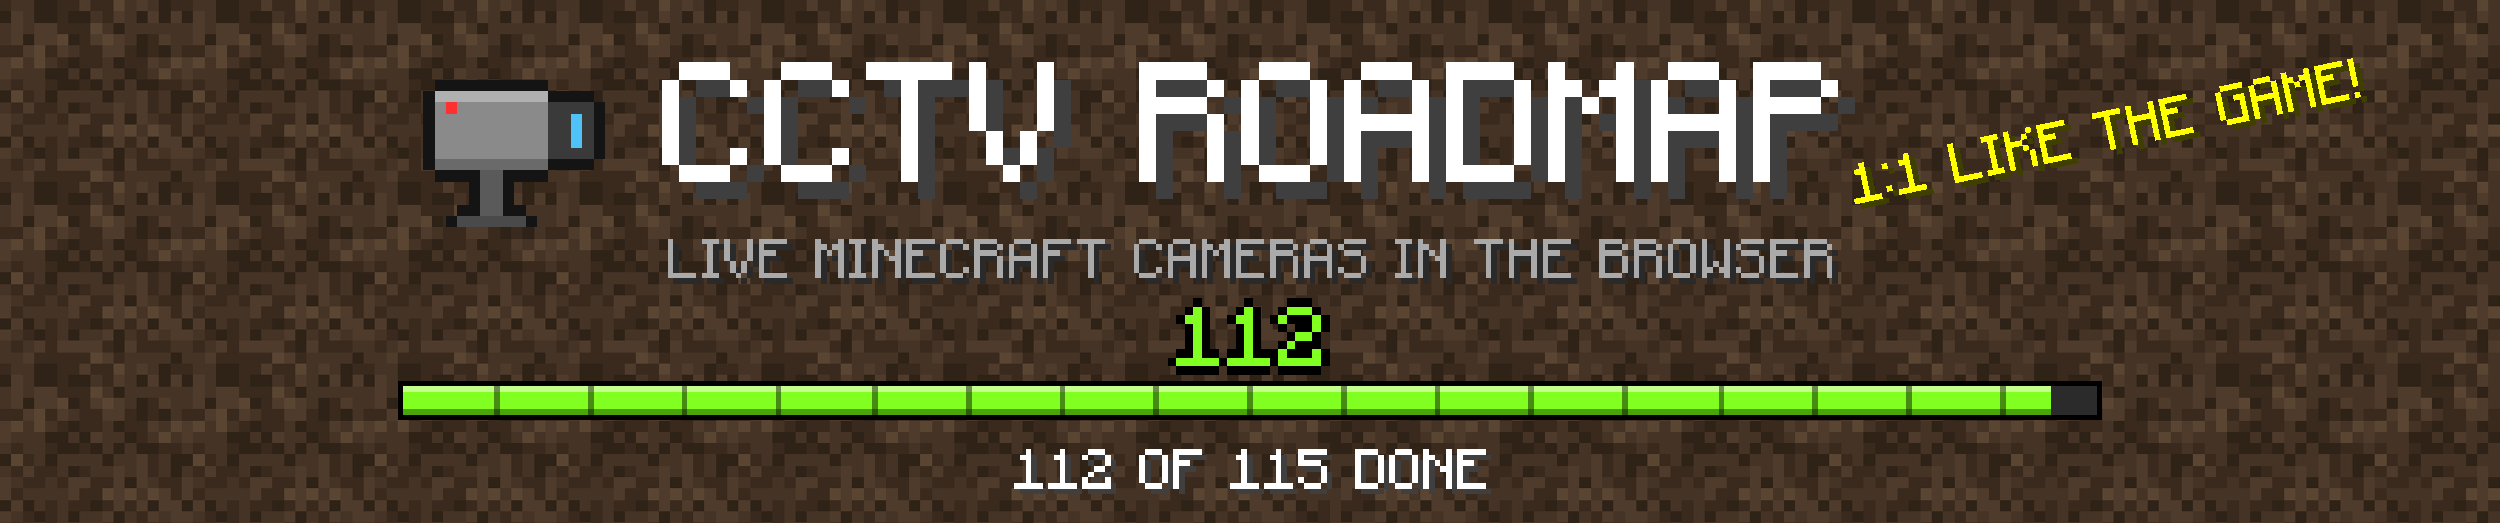
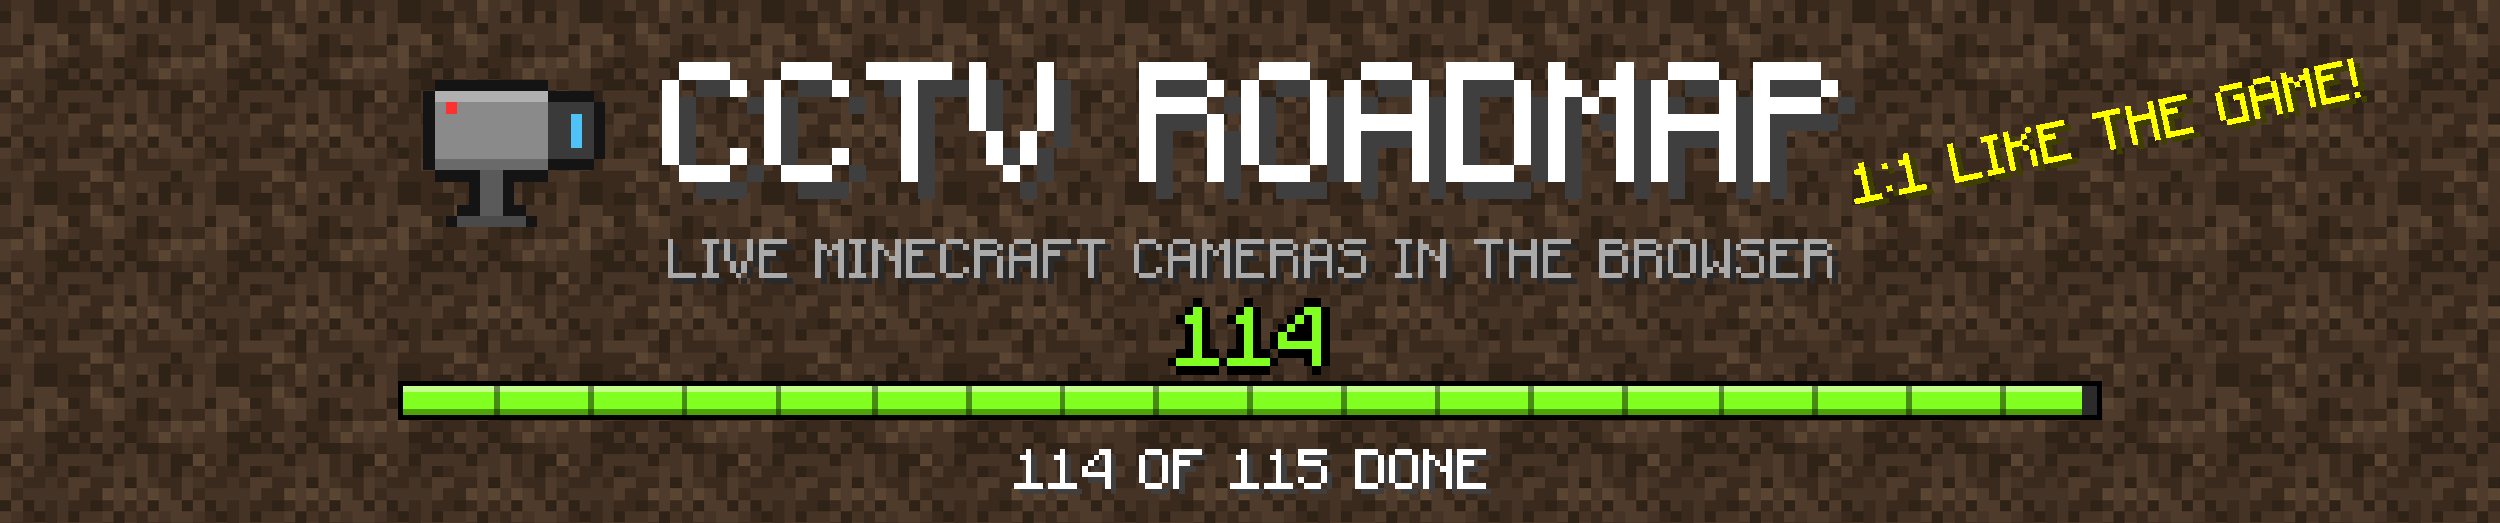
<svg xmlns="http://www.w3.org/2000/svg" width="880" height="184" viewBox="0 0 880 184" shape-rendering="crispEdges" role="img">
  <defs>
    <pattern id="dirt" width="64" height="64" patternUnits="userSpaceOnUse">
      <path fill="#3a2a1d" d="M0 0h4v4h-4zM20 0h8v4h-8zM32 0h8v4h-8zM60 0h4v4h-4zM20 4h4v4h-4zM36 4h4v4h-4zM20 8h12v4h-12zM28 12h4v4h-4zM52 12h4v4h-4zM0 16h8v4h-8zM16 16h4v4h-4zM28 16h8v4h-8zM44 16h4v4h-4zM52 16h4v4h-4zM20 20h4v4h-4zM28 20h8v4h-8zM44 20h8v4h-8zM48 24h4v4h-4zM4 28h4v4h-4zM16 28h4v4h-4zM28 28h4v4h-4zM56 28h8v4h-8zM8 32h4v4h-4zM52 32h4v4h-4zM4 36h4v4h-4zM12 36h8v4h-8zM28 36h4v4h-4zM52 36h4v4h-4zM8 40h8v4h-8zM20 40h4v4h-4zM32 40h8v4h-8zM56 40h8v4h-8zM4 44h4v4h-4zM28 44h8v4h-8zM60 44h4v4h-4zM16 48h4v4h-4zM24 48h8v4h-8zM36 48h4v4h-4zM44 48h4v4h-4zM8 52h4v4h-4zM16 52h4v4h-4zM48 52h4v4h-4zM4 56h4v4h-4zM16 56h4v4h-4zM36 56h4v4h-4zM48 56h12v4h-12zM12 60h20v4h-20zM40 60h4v4h-4z" />
      <path fill="#453325" d="M4 0h8v4h-8zM44 0h4v4h-4zM52 0h4v4h-4zM8 4h4v4h-4zM32 4h4v4h-4zM44 4h4v4h-4zM0 8h4v4h-4zM8 8h4v4h-4zM36 8h4v4h-4zM44 8h20v4h-20zM0 12h4v4h-4zM44 12h4v4h-4zM60 12h4v4h-4zM24 16h4v4h-4zM60 16h4v4h-4zM8 20h4v4h-4zM16 20h4v4h-4zM36 20h4v4h-4zM56 20h4v4h-4zM4 24h12v4h-12zM24 24h4v4h-4zM36 24h8v4h-8zM52 24h4v4h-4zM60 24h4v4h-4zM0 28h4v4h-4zM8 28h8v4h-8zM36 28h4v4h-4zM44 28h4v4h-4zM12 32h4v4h-4zM20 32h16v4h-16zM40 32h8v4h-8zM56 32h4v4h-4zM0 36h4v4h-4zM20 36h4v4h-4zM32 36h8v4h-8zM44 36h4v4h-4zM56 36h4v4h-4zM4 40h4v4h-4zM16 40h4v4h-4zM52 40h4v4h-4zM8 44h16v4h-16zM48 44h4v4h-4zM12 48h4v4h-4zM20 48h4v4h-4zM4 52h4v4h-4zM20 52h4v4h-4zM28 52h8v4h-8zM44 52h4v4h-4zM56 52h4v4h-4zM0 56h4v4h-4zM8 56h4v4h-4zM60 56h4v4h-4zM0 60h8v4h-8zM44 60h16v4h-16z" />
      <path fill="#2f2217" d="M12 0h8v4h-8zM56 0h4v4h-4zM0 4h4v4h-4zM12 4h8v4h-8zM24 4h8v4h-8zM48 4h4v4h-4zM56 4h4v4h-4zM40 8h4v4h-4zM8 12h4v4h-4zM24 12h4v4h-4zM48 12h4v4h-4zM48 16h4v4h-4zM56 16h4v4h-4zM24 20h4v4h-4zM40 20h4v4h-4zM16 24h8v4h-8zM28 24h4v4h-4zM44 24h4v4h-4zM20 28h8v4h-8zM32 28h4v4h-4zM40 28h4v4h-4zM48 28h8v4h-8zM0 32h4v4h-4zM16 32h4v4h-4zM36 32h4v4h-4zM60 32h4v4h-4zM24 36h4v4h-4zM60 36h4v4h-4zM44 40h4v4h-4zM0 48h4v4h-4zM8 48h4v4h-4zM32 48h4v4h-4zM52 48h4v4h-4zM12 52h4v4h-4zM24 52h4v4h-4zM40 52h4v4h-4zM40 56h4v4h-4zM60 60h4v4h-4z" />
      <path fill="#4f3b2b" d="M28 0h4v4h-4zM48 0h4v4h-4zM4 4h4v4h-4zM40 4h4v4h-4zM52 4h4v4h-4zM60 4h4v4h-4zM4 8h4v4h-4zM12 8h8v4h-8zM4 12h4v4h-4zM12 12h8v4h-8zM32 12h4v4h-4zM40 12h4v4h-4zM56 12h4v4h-4zM8 16h4v4h-4zM20 16h4v4h-4zM36 16h8v4h-8zM0 20h4v4h-4zM52 20h4v4h-4zM0 24h4v4h-4zM32 24h4v4h-4zM48 32h4v4h-4zM8 36h4v4h-4zM40 36h4v4h-4zM48 36h4v4h-4zM0 40h4v4h-4zM24 40h8v4h-8zM40 40h4v4h-4zM48 40h4v4h-4zM0 44h4v4h-4zM24 44h4v4h-4zM40 44h4v4h-4zM56 44h4v4h-4zM4 48h4v4h-4zM40 48h4v4h-4zM48 48h4v4h-4zM56 48h8v4h-8zM0 52h4v4h-4zM36 52h4v4h-4zM52 52h4v4h-4zM60 52h4v4h-4zM12 56h4v4h-4zM20 56h16v4h-16zM44 56h4v4h-4zM8 60h4v4h-4zM36 60h4v4h-4z" />
      <path fill="#5a4533" d="M40 0h4v4h-4zM32 8h4v4h-4zM20 12h4v4h-4zM36 12h4v4h-4zM12 16h4v4h-4zM4 20h4v4h-4zM12 20h4v4h-4zM60 20h4v4h-4zM56 24h4v4h-4zM4 32h4v4h-4zM36 44h4v4h-4zM44 44h4v4h-4zM52 44h4v4h-4zM32 60h4v4h-4z" />
    </pattern>
  </defs>
  <rect x="0" y="0" width="880" height="184" fill="url(#dirt)" />
  <path fill="#3f3f3f" d="M245 28h18v6h-18zM239 34h6v6h-6zM263 34h6v6h-6zM239 40h6v6h-6zM239 46h6v6h-6zM239 52h6v6h-6zM239 58h6v6h-6zM263 58h6v6h-6zM245 64h18v6h-18zM281 28h18v6h-18zM275 34h6v6h-6zM299 34h6v6h-6zM275 40h6v6h-6zM275 46h6v6h-6zM275 52h6v6h-6zM275 58h6v6h-6zM299 58h6v6h-6zM281 64h18v6h-18zM311 28h30v6h-30zM323 34h6v6h-6zM323 40h6v6h-6zM323 46h6v6h-6zM323 52h6v6h-6zM323 58h6v6h-6zM323 64h6v6h-6zM347 28h6v6h-6zM371 28h6v6h-6zM347 34h6v6h-6zM371 34h6v6h-6zM347 40h6v6h-6zM371 40h6v6h-6zM347 46h6v6h-6zM371 46h6v6h-6zM353 52h6v6h-6zM365 52h6v6h-6zM353 58h6v6h-6zM365 58h6v6h-6zM359 64h6v6h-6zM407 28h24v6h-24zM407 34h6v6h-6zM431 34h6v6h-6zM407 40h24v6h-24zM407 46h6v6h-6zM431 46h6v6h-6zM407 52h6v6h-6zM431 52h6v6h-6zM407 58h6v6h-6zM431 58h6v6h-6zM407 64h6v6h-6zM431 64h6v6h-6zM449 28h18v6h-18zM443 34h6v6h-6zM467 34h6v6h-6zM443 40h6v6h-6zM467 40h6v6h-6zM443 46h6v6h-6zM467 46h6v6h-6zM443 52h6v6h-6zM467 52h6v6h-6zM443 58h6v6h-6zM467 58h6v6h-6zM449 64h18v6h-18zM485 28h18v6h-18zM479 34h6v6h-6zM503 34h6v6h-6zM479 40h6v6h-6zM503 40h6v6h-6zM479 46h30v6h-30zM479 52h6v6h-6zM503 52h6v6h-6zM479 58h6v6h-6zM503 58h6v6h-6zM479 64h6v6h-6zM503 64h6v6h-6zM515 28h24v6h-24zM515 34h6v6h-6zM539 34h6v6h-6zM515 40h6v6h-6zM539 40h6v6h-6zM515 46h6v6h-6zM539 46h6v6h-6zM515 52h6v6h-6zM539 52h6v6h-6zM515 58h6v6h-6zM539 58h6v6h-6zM515 64h24v6h-24zM551 28h6v6h-6zM575 28h6v6h-6zM551 34h12v6h-12zM569 34h12v6h-12zM551 40h6v6h-6zM563 40h6v6h-6zM575 40h6v6h-6zM551 46h6v6h-6zM575 46h6v6h-6zM551 52h6v6h-6zM575 52h6v6h-6zM551 58h6v6h-6zM575 58h6v6h-6zM551 64h6v6h-6zM575 64h6v6h-6zM593 28h18v6h-18zM587 34h6v6h-6zM611 34h6v6h-6zM587 40h6v6h-6zM611 40h6v6h-6zM587 46h30v6h-30zM587 52h6v6h-6zM611 52h6v6h-6zM587 58h6v6h-6zM611 58h6v6h-6zM587 64h6v6h-6zM611 64h6v6h-6zM623 28h24v6h-24zM623 34h6v6h-6zM647 34h6v6h-6zM623 40h24v6h-24zM623 46h6v6h-6zM623 52h6v6h-6zM623 58h6v6h-6zM623 64h6v6h-6z" />
  <path fill="#ffffff" d="M239 22h18v6h-18zM233 28h6v6h-6zM257 28h6v6h-6zM233 34h6v6h-6zM233 40h6v6h-6zM233 46h6v6h-6zM233 52h6v6h-6zM257 52h6v6h-6zM239 58h18v6h-18zM275 22h18v6h-18zM269 28h6v6h-6zM293 28h6v6h-6zM269 34h6v6h-6zM269 40h6v6h-6zM269 46h6v6h-6zM269 52h6v6h-6zM293 52h6v6h-6zM275 58h18v6h-18zM305 22h30v6h-30zM317 28h6v6h-6zM317 34h6v6h-6zM317 40h6v6h-6zM317 46h6v6h-6zM317 52h6v6h-6zM317 58h6v6h-6zM341 22h6v6h-6zM365 22h6v6h-6zM341 28h6v6h-6zM365 28h6v6h-6zM341 34h6v6h-6zM365 34h6v6h-6zM341 40h6v6h-6zM365 40h6v6h-6zM347 46h6v6h-6zM359 46h6v6h-6zM347 52h6v6h-6zM359 52h6v6h-6zM353 58h6v6h-6zM401 22h24v6h-24zM401 28h6v6h-6zM425 28h6v6h-6zM401 34h24v6h-24zM401 40h6v6h-6zM425 40h6v6h-6zM401 46h6v6h-6zM425 46h6v6h-6zM401 52h6v6h-6zM425 52h6v6h-6zM401 58h6v6h-6zM425 58h6v6h-6zM443 22h18v6h-18zM437 28h6v6h-6zM461 28h6v6h-6zM437 34h6v6h-6zM461 34h6v6h-6zM437 40h6v6h-6zM461 40h6v6h-6zM437 46h6v6h-6zM461 46h6v6h-6zM437 52h6v6h-6zM461 52h6v6h-6zM443 58h18v6h-18zM479 22h18v6h-18zM473 28h6v6h-6zM497 28h6v6h-6zM473 34h6v6h-6zM497 34h6v6h-6zM473 40h30v6h-30zM473 46h6v6h-6zM497 46h6v6h-6zM473 52h6v6h-6zM497 52h6v6h-6zM473 58h6v6h-6zM497 58h6v6h-6zM509 22h24v6h-24zM509 28h6v6h-6zM533 28h6v6h-6zM509 34h6v6h-6zM533 34h6v6h-6zM509 40h6v6h-6zM533 40h6v6h-6zM509 46h6v6h-6zM533 46h6v6h-6zM509 52h6v6h-6zM533 52h6v6h-6zM509 58h24v6h-24zM545 22h6v6h-6zM569 22h6v6h-6zM545 28h12v6h-12zM563 28h12v6h-12zM545 34h6v6h-6zM557 34h6v6h-6zM569 34h6v6h-6zM545 40h6v6h-6zM569 40h6v6h-6zM545 46h6v6h-6zM569 46h6v6h-6zM545 52h6v6h-6zM569 52h6v6h-6zM545 58h6v6h-6zM569 58h6v6h-6zM587 22h18v6h-18zM581 28h6v6h-6zM605 28h6v6h-6zM581 34h6v6h-6zM605 34h6v6h-6zM581 40h30v6h-30zM581 46h6v6h-6zM605 46h6v6h-6zM581 52h6v6h-6zM605 52h6v6h-6zM581 58h6v6h-6zM605 58h6v6h-6zM617 22h24v6h-24zM617 28h6v6h-6zM641 28h6v6h-6zM617 34h24v6h-24zM617 40h6v6h-6zM617 46h6v6h-6zM617 52h6v6h-6zM617 58h6v6h-6z" />
  <path fill="#141414" d="M153 28h40v4h-40zM149 32h4v4h-4zM193 32h16v4h-16zM149 36h4v4h-4zM209 36h4v4h-4zM149 40h4v4h-4zM209 40h4v4h-4zM149 44h4v4h-4zM209 44h4v4h-4zM149 48h4v4h-4zM209 48h4v4h-4zM149 52h4v4h-4zM209 52h4v4h-4zM149 56h4v4h-4zM193 56h16v4h-16zM153 60h16v4h-16zM177 60h16v4h-16zM165 64h4v4h-4zM177 64h4v4h-4zM165 68h4v4h-4zM177 68h4v4h-4zM161 72h8v4h-8zM177 72h8v4h-8zM157 76h4v4h-4zM185 76h4v4h-4z" />
  <path fill="#b0b0b0" d="M153 32h40v4h-40z" />
  <path fill="#8a8a8a" d="M153 36h4v4h-4zM161 36h32v4h-32zM153 40h40v4h-40zM153 44h40v4h-40zM153 48h40v4h-40zM153 52h40v4h-40z" />
  <path fill="#ff3030" d="M157 36h4v4h-4z" />
  <path fill="#3a3a3a" d="M193 36h16v4h-16zM193 40h8v4h-8zM205 40h4v4h-4zM193 44h8v4h-8zM205 44h4v4h-4zM193 48h8v4h-8zM205 48h4v4h-4zM193 52h16v4h-16z" />
  <path fill="#4fc3f7" d="M201 40h4v4h-4zM201 44h4v4h-4zM201 48h4v4h-4z" />
  <path fill="#6a6a6a" d="M153 56h40v4h-40z" />
  <path fill="#5a5a5a" d="M169 60h8v4h-8zM169 64h8v4h-8zM169 68h8v4h-8zM169 72h8v4h-8z" />
  <path fill="#4a4a4a" d="M161 76h24v4h-24z" />
  <g transform="translate(653 72) rotate(-12)">
    <path fill="#3f3f00" d="M6 -12h2v2h-2zM4 -10h4v2h-4zM6 -8h2v2h-2zM6 -6h2v2h-2zM6 -4h2v2h-2zM6 -2h2v2h-2zM2 0h10v2h-10zM14 -10h2v2h-2zM14 -2h2v2h-2zM22 -12h2v2h-2zM20 -10h4v2h-4zM22 -8h2v2h-2zM22 -6h2v2h-2zM22 -4h2v2h-2zM22 -2h2v2h-2zM18 0h10v2h-10zM38 -12h2v2h-2zM38 -10h2v2h-2zM38 -8h2v2h-2zM38 -6h2v2h-2zM38 -4h2v2h-2zM38 -2h2v2h-2zM38 0h10v2h-10zM50 -12h6v2h-6zM52 -10h2v2h-2zM52 -8h2v2h-2zM52 -6h2v2h-2zM52 -4h2v2h-2zM52 -2h2v2h-2zM50 0h6v2h-6zM58 -12h2v2h-2zM66 -12h2v2h-2zM58 -10h2v2h-2zM64 -10h2v2h-2zM58 -8h6v2h-6zM58 -6h2v2h-2zM64 -6h2v2h-2zM58 -4h2v2h-2zM66 -4h2v2h-2zM58 -2h2v2h-2zM66 -2h2v2h-2zM58 0h2v2h-2zM66 0h2v2h-2zM70 -12h10v2h-10zM70 -10h2v2h-2zM70 -8h6v2h-6zM70 -6h2v2h-2zM70 -4h2v2h-2zM70 -2h2v2h-2zM70 0h10v2h-10zM90 -12h10v2h-10zM94 -10h2v2h-2zM94 -8h2v2h-2zM94 -6h2v2h-2zM94 -4h2v2h-2zM94 -2h2v2h-2zM94 0h2v2h-2zM102 -12h2v2h-2zM110 -12h2v2h-2zM102 -10h2v2h-2zM110 -10h2v2h-2zM102 -8h10v2h-10zM102 -6h2v2h-2zM110 -6h2v2h-2zM102 -4h2v2h-2zM110 -4h2v2h-2zM102 -2h2v2h-2zM110 -2h2v2h-2zM102 0h2v2h-2zM110 0h2v2h-2zM114 -12h10v2h-10zM114 -10h2v2h-2zM114 -8h6v2h-6zM114 -6h2v2h-2zM114 -4h2v2h-2zM114 -2h2v2h-2zM114 0h10v2h-10zM136 -12h8v2h-8zM134 -10h2v2h-2zM134 -8h2v2h-2zM140 -8h4v2h-4zM134 -6h2v2h-2zM142 -6h2v2h-2zM134 -4h2v2h-2zM142 -4h2v2h-2zM134 -2h2v2h-2zM142 -2h2v2h-2zM136 0h8v2h-8zM148 -12h6v2h-6zM146 -10h2v2h-2zM154 -10h2v2h-2zM146 -8h2v2h-2zM154 -8h2v2h-2zM146 -6h10v2h-10zM146 -4h2v2h-2zM154 -4h2v2h-2zM146 -2h2v2h-2zM154 -2h2v2h-2zM146 0h2v2h-2zM154 0h2v2h-2zM158 -12h2v2h-2zM166 -12h2v2h-2zM158 -10h4v2h-4zM164 -10h4v2h-4zM158 -8h2v2h-2zM162 -8h2v2h-2zM166 -8h2v2h-2zM158 -6h2v2h-2zM166 -6h2v2h-2zM158 -4h2v2h-2zM166 -4h2v2h-2zM158 -2h2v2h-2zM166 -2h2v2h-2zM158 0h2v2h-2zM166 0h2v2h-2zM170 -12h10v2h-10zM170 -10h2v2h-2zM170 -8h6v2h-6zM170 -6h2v2h-2zM170 -4h2v2h-2zM170 -2h2v2h-2zM170 0h10v2h-10zM182 -12h2v2h-2zM182 -10h2v2h-2zM182 -8h2v2h-2zM182 -6h2v2h-2zM182 -4h2v2h-2zM182 0h2v2h-2z" />
    <path fill="#ffff00" d="M4 -14h2v2h-2zM2 -12h4v2h-4zM4 -10h2v2h-2zM4 -8h2v2h-2zM4 -6h2v2h-2zM4 -4h2v2h-2zM0 -2h10v2h-10zM12 -12h2v2h-2zM12 -4h2v2h-2zM20 -14h2v2h-2zM18 -12h4v2h-4zM20 -10h2v2h-2zM20 -8h2v2h-2zM20 -6h2v2h-2zM20 -4h2v2h-2zM16 -2h10v2h-10zM36 -14h2v2h-2zM36 -12h2v2h-2zM36 -10h2v2h-2zM36 -8h2v2h-2zM36 -6h2v2h-2zM36 -4h2v2h-2zM36 -2h10v2h-10zM48 -14h6v2h-6zM50 -12h2v2h-2zM50 -10h2v2h-2zM50 -8h2v2h-2zM50 -6h2v2h-2zM50 -4h2v2h-2zM48 -2h6v2h-6zM56 -14h2v2h-2zM64 -14h2v2h-2zM56 -12h2v2h-2zM62 -12h2v2h-2zM56 -10h6v2h-6zM56 -8h2v2h-2zM62 -8h2v2h-2zM56 -6h2v2h-2zM64 -6h2v2h-2zM56 -4h2v2h-2zM64 -4h2v2h-2zM56 -2h2v2h-2zM64 -2h2v2h-2zM68 -14h10v2h-10zM68 -12h2v2h-2zM68 -10h6v2h-6zM68 -8h2v2h-2zM68 -6h2v2h-2zM68 -4h2v2h-2zM68 -2h10v2h-10zM88 -14h10v2h-10zM92 -12h2v2h-2zM92 -10h2v2h-2zM92 -8h2v2h-2zM92 -6h2v2h-2zM92 -4h2v2h-2zM92 -2h2v2h-2zM100 -14h2v2h-2zM108 -14h2v2h-2zM100 -12h2v2h-2zM108 -12h2v2h-2zM100 -10h10v2h-10zM100 -8h2v2h-2zM108 -8h2v2h-2zM100 -6h2v2h-2zM108 -6h2v2h-2zM100 -4h2v2h-2zM108 -4h2v2h-2zM100 -2h2v2h-2zM108 -2h2v2h-2zM112 -14h10v2h-10zM112 -12h2v2h-2zM112 -10h6v2h-6zM112 -8h2v2h-2zM112 -6h2v2h-2zM112 -4h2v2h-2zM112 -2h10v2h-10zM134 -14h8v2h-8zM132 -12h2v2h-2zM132 -10h2v2h-2zM138 -10h4v2h-4zM132 -8h2v2h-2zM140 -8h2v2h-2zM132 -6h2v2h-2zM140 -6h2v2h-2zM132 -4h2v2h-2zM140 -4h2v2h-2zM134 -2h8v2h-8zM146 -14h6v2h-6zM144 -12h2v2h-2zM152 -12h2v2h-2zM144 -10h2v2h-2zM152 -10h2v2h-2zM144 -8h10v2h-10zM144 -6h2v2h-2zM152 -6h2v2h-2zM144 -4h2v2h-2zM152 -4h2v2h-2zM144 -2h2v2h-2zM152 -2h2v2h-2zM156 -14h2v2h-2zM164 -14h2v2h-2zM156 -12h4v2h-4zM162 -12h4v2h-4zM156 -10h2v2h-2zM160 -10h2v2h-2zM164 -10h2v2h-2zM156 -8h2v2h-2zM164 -8h2v2h-2zM156 -6h2v2h-2zM164 -6h2v2h-2zM156 -4h2v2h-2zM164 -4h2v2h-2zM156 -2h2v2h-2zM164 -2h2v2h-2zM168 -14h10v2h-10zM168 -12h2v2h-2zM168 -10h6v2h-6zM168 -8h2v2h-2zM168 -6h2v2h-2zM168 -4h2v2h-2zM168 -2h10v2h-10zM180 -14h2v2h-2zM180 -12h2v2h-2zM180 -10h2v2h-2zM180 -8h2v2h-2zM180 -6h2v2h-2zM180 -2h2v2h-2z" />
  </g>
  <path fill="#2a2a2a" d="M237 86h2v2h-2zM237 88h2v2h-2zM237 90h2v2h-2zM237 92h2v2h-2zM237 94h2v2h-2zM237 96h2v2h-2zM237 98h10v2h-10zM249 86h6v2h-6zM251 88h2v2h-2zM251 90h2v2h-2zM251 92h2v2h-2zM251 94h2v2h-2zM251 96h2v2h-2zM249 98h6v2h-6zM257 86h2v2h-2zM265 86h2v2h-2zM257 88h2v2h-2zM265 88h2v2h-2zM257 90h2v2h-2zM265 90h2v2h-2zM257 92h2v2h-2zM265 92h2v2h-2zM259 94h2v2h-2zM263 94h2v2h-2zM259 96h2v2h-2zM263 96h2v2h-2zM261 98h2v2h-2zM269 86h10v2h-10zM269 88h2v2h-2zM269 90h6v2h-6zM269 92h2v2h-2zM269 94h2v2h-2zM269 96h2v2h-2zM269 98h10v2h-10zM289 86h2v2h-2zM297 86h2v2h-2zM289 88h4v2h-4zM295 88h4v2h-4zM289 90h2v2h-2zM293 90h2v2h-2zM297 90h2v2h-2zM289 92h2v2h-2zM297 92h2v2h-2zM289 94h2v2h-2zM297 94h2v2h-2zM289 96h2v2h-2zM297 96h2v2h-2zM289 98h2v2h-2zM297 98h2v2h-2zM301 86h6v2h-6zM303 88h2v2h-2zM303 90h2v2h-2zM303 92h2v2h-2zM303 94h2v2h-2zM303 96h2v2h-2zM301 98h6v2h-6zM309 86h2v2h-2zM317 86h2v2h-2zM309 88h4v2h-4zM317 88h2v2h-2zM309 90h2v2h-2zM313 90h2v2h-2zM317 90h2v2h-2zM309 92h2v2h-2zM315 92h4v2h-4zM309 94h2v2h-2zM317 94h2v2h-2zM309 96h2v2h-2zM317 96h2v2h-2zM309 98h2v2h-2zM317 98h2v2h-2zM321 86h10v2h-10zM321 88h2v2h-2zM321 90h6v2h-6zM321 92h2v2h-2zM321 94h2v2h-2zM321 96h2v2h-2zM321 98h10v2h-10zM335 86h6v2h-6zM333 88h2v2h-2zM341 88h2v2h-2zM333 90h2v2h-2zM333 92h2v2h-2zM333 94h2v2h-2zM333 96h2v2h-2zM341 96h2v2h-2zM335 98h6v2h-6zM345 86h8v2h-8zM345 88h2v2h-2zM353 88h2v2h-2zM345 90h8v2h-8zM345 92h2v2h-2zM353 92h2v2h-2zM345 94h2v2h-2zM353 94h2v2h-2zM345 96h2v2h-2zM353 96h2v2h-2zM345 98h2v2h-2zM353 98h2v2h-2zM359 86h6v2h-6zM357 88h2v2h-2zM365 88h2v2h-2zM357 90h2v2h-2zM365 90h2v2h-2zM357 92h10v2h-10zM357 94h2v2h-2zM365 94h2v2h-2zM357 96h2v2h-2zM365 96h2v2h-2zM357 98h2v2h-2zM365 98h2v2h-2zM369 86h10v2h-10zM369 88h2v2h-2zM369 90h6v2h-6zM369 92h2v2h-2zM369 94h2v2h-2zM369 96h2v2h-2zM369 98h2v2h-2zM381 86h10v2h-10zM385 88h2v2h-2zM385 90h2v2h-2zM385 92h2v2h-2zM385 94h2v2h-2zM385 96h2v2h-2zM385 98h2v2h-2zM403 86h6v2h-6zM401 88h2v2h-2zM409 88h2v2h-2zM401 90h2v2h-2zM401 92h2v2h-2zM401 94h2v2h-2zM401 96h2v2h-2zM409 96h2v2h-2zM403 98h6v2h-6zM415 86h6v2h-6zM413 88h2v2h-2zM421 88h2v2h-2zM413 90h2v2h-2zM421 90h2v2h-2zM413 92h10v2h-10zM413 94h2v2h-2zM421 94h2v2h-2zM413 96h2v2h-2zM421 96h2v2h-2zM413 98h2v2h-2zM421 98h2v2h-2zM425 86h2v2h-2zM433 86h2v2h-2zM425 88h4v2h-4zM431 88h4v2h-4zM425 90h2v2h-2zM429 90h2v2h-2zM433 90h2v2h-2zM425 92h2v2h-2zM433 92h2v2h-2zM425 94h2v2h-2zM433 94h2v2h-2zM425 96h2v2h-2zM433 96h2v2h-2zM425 98h2v2h-2zM433 98h2v2h-2zM437 86h10v2h-10zM437 88h2v2h-2zM437 90h6v2h-6zM437 92h2v2h-2zM437 94h2v2h-2zM437 96h2v2h-2zM437 98h10v2h-10zM449 86h8v2h-8zM449 88h2v2h-2zM457 88h2v2h-2zM449 90h8v2h-8zM449 92h2v2h-2zM457 92h2v2h-2zM449 94h2v2h-2zM457 94h2v2h-2zM449 96h2v2h-2zM457 96h2v2h-2zM449 98h2v2h-2zM457 98h2v2h-2zM463 86h6v2h-6zM461 88h2v2h-2zM469 88h2v2h-2zM461 90h2v2h-2zM469 90h2v2h-2zM461 92h10v2h-10zM461 94h2v2h-2zM469 94h2v2h-2zM461 96h2v2h-2zM469 96h2v2h-2zM461 98h2v2h-2zM469 98h2v2h-2zM475 86h8v2h-8zM473 88h2v2h-2zM475 90h6v2h-6zM481 92h2v2h-2zM481 94h2v2h-2zM473 96h2v2h-2zM481 96h2v2h-2zM475 98h6v2h-6zM493 86h6v2h-6zM495 88h2v2h-2zM495 90h2v2h-2zM495 92h2v2h-2zM495 94h2v2h-2zM495 96h2v2h-2zM493 98h6v2h-6zM501 86h2v2h-2zM509 86h2v2h-2zM501 88h4v2h-4zM509 88h2v2h-2zM501 90h2v2h-2zM505 90h2v2h-2zM509 90h2v2h-2zM501 92h2v2h-2zM507 92h4v2h-4zM501 94h2v2h-2zM509 94h2v2h-2zM501 96h2v2h-2zM509 96h2v2h-2zM501 98h2v2h-2zM509 98h2v2h-2zM521 86h10v2h-10zM525 88h2v2h-2zM525 90h2v2h-2zM525 92h2v2h-2zM525 94h2v2h-2zM525 96h2v2h-2zM525 98h2v2h-2zM533 86h2v2h-2zM541 86h2v2h-2zM533 88h2v2h-2zM541 88h2v2h-2zM533 90h10v2h-10zM533 92h2v2h-2zM541 92h2v2h-2zM533 94h2v2h-2zM541 94h2v2h-2zM533 96h2v2h-2zM541 96h2v2h-2zM533 98h2v2h-2zM541 98h2v2h-2zM545 86h10v2h-10zM545 88h2v2h-2zM545 90h6v2h-6zM545 92h2v2h-2zM545 94h2v2h-2zM545 96h2v2h-2zM545 98h10v2h-10zM565 86h8v2h-8zM565 88h2v2h-2zM573 88h2v2h-2zM565 90h8v2h-8zM565 92h2v2h-2zM573 92h2v2h-2zM565 94h2v2h-2zM573 94h2v2h-2zM565 96h2v2h-2zM573 96h2v2h-2zM565 98h8v2h-8zM577 86h8v2h-8zM577 88h2v2h-2zM585 88h2v2h-2zM577 90h8v2h-8zM577 92h2v2h-2zM585 92h2v2h-2zM577 94h2v2h-2zM585 94h2v2h-2zM577 96h2v2h-2zM585 96h2v2h-2zM577 98h2v2h-2zM585 98h2v2h-2zM591 86h6v2h-6zM589 88h2v2h-2zM597 88h2v2h-2zM589 90h2v2h-2zM597 90h2v2h-2zM589 92h2v2h-2zM597 92h2v2h-2zM589 94h2v2h-2zM597 94h2v2h-2zM589 96h2v2h-2zM597 96h2v2h-2zM591 98h6v2h-6zM601 86h2v2h-2zM609 86h2v2h-2zM601 88h2v2h-2zM609 88h2v2h-2zM601 90h2v2h-2zM609 90h2v2h-2zM601 92h2v2h-2zM609 92h2v2h-2zM601 94h2v2h-2zM605 94h2v2h-2zM609 94h2v2h-2zM601 96h4v2h-4zM607 96h4v2h-4zM601 98h2v2h-2zM609 98h2v2h-2zM615 86h8v2h-8zM613 88h2v2h-2zM615 90h6v2h-6zM621 92h2v2h-2zM621 94h2v2h-2zM613 96h2v2h-2zM621 96h2v2h-2zM615 98h6v2h-6zM625 86h10v2h-10zM625 88h2v2h-2zM625 90h6v2h-6zM625 92h2v2h-2zM625 94h2v2h-2zM625 96h2v2h-2zM625 98h10v2h-10zM637 86h8v2h-8zM637 88h2v2h-2zM645 88h2v2h-2zM637 90h8v2h-8zM637 92h2v2h-2zM645 92h2v2h-2zM637 94h2v2h-2zM645 94h2v2h-2zM637 96h2v2h-2zM645 96h2v2h-2zM637 98h2v2h-2zM645 98h2v2h-2z" />
  <path fill="#aaaaaa" d="M235 84h2v2h-2zM235 86h2v2h-2zM235 88h2v2h-2zM235 90h2v2h-2zM235 92h2v2h-2zM235 94h2v2h-2zM235 96h10v2h-10zM247 84h6v2h-6zM249 86h2v2h-2zM249 88h2v2h-2zM249 90h2v2h-2zM249 92h2v2h-2zM249 94h2v2h-2zM247 96h6v2h-6zM255 84h2v2h-2zM263 84h2v2h-2zM255 86h2v2h-2zM263 86h2v2h-2zM255 88h2v2h-2zM263 88h2v2h-2zM255 90h2v2h-2zM263 90h2v2h-2zM257 92h2v2h-2zM261 92h2v2h-2zM257 94h2v2h-2zM261 94h2v2h-2zM259 96h2v2h-2zM267 84h10v2h-10zM267 86h2v2h-2zM267 88h6v2h-6zM267 90h2v2h-2zM267 92h2v2h-2zM267 94h2v2h-2zM267 96h10v2h-10zM287 84h2v2h-2zM295 84h2v2h-2zM287 86h4v2h-4zM293 86h4v2h-4zM287 88h2v2h-2zM291 88h2v2h-2zM295 88h2v2h-2zM287 90h2v2h-2zM295 90h2v2h-2zM287 92h2v2h-2zM295 92h2v2h-2zM287 94h2v2h-2zM295 94h2v2h-2zM287 96h2v2h-2zM295 96h2v2h-2zM299 84h6v2h-6zM301 86h2v2h-2zM301 88h2v2h-2zM301 90h2v2h-2zM301 92h2v2h-2zM301 94h2v2h-2zM299 96h6v2h-6zM307 84h2v2h-2zM315 84h2v2h-2zM307 86h4v2h-4zM315 86h2v2h-2zM307 88h2v2h-2zM311 88h2v2h-2zM315 88h2v2h-2zM307 90h2v2h-2zM313 90h4v2h-4zM307 92h2v2h-2zM315 92h2v2h-2zM307 94h2v2h-2zM315 94h2v2h-2zM307 96h2v2h-2zM315 96h2v2h-2zM319 84h10v2h-10zM319 86h2v2h-2zM319 88h6v2h-6zM319 90h2v2h-2zM319 92h2v2h-2zM319 94h2v2h-2zM319 96h10v2h-10zM333 84h6v2h-6zM331 86h2v2h-2zM339 86h2v2h-2zM331 88h2v2h-2zM331 90h2v2h-2zM331 92h2v2h-2zM331 94h2v2h-2zM339 94h2v2h-2zM333 96h6v2h-6zM343 84h8v2h-8zM343 86h2v2h-2zM351 86h2v2h-2zM343 88h8v2h-8zM343 90h2v2h-2zM351 90h2v2h-2zM343 92h2v2h-2zM351 92h2v2h-2zM343 94h2v2h-2zM351 94h2v2h-2zM343 96h2v2h-2zM351 96h2v2h-2zM357 84h6v2h-6zM355 86h2v2h-2zM363 86h2v2h-2zM355 88h2v2h-2zM363 88h2v2h-2zM355 90h10v2h-10zM355 92h2v2h-2zM363 92h2v2h-2zM355 94h2v2h-2zM363 94h2v2h-2zM355 96h2v2h-2zM363 96h2v2h-2zM367 84h10v2h-10zM367 86h2v2h-2zM367 88h6v2h-6zM367 90h2v2h-2zM367 92h2v2h-2zM367 94h2v2h-2zM367 96h2v2h-2zM379 84h10v2h-10zM383 86h2v2h-2zM383 88h2v2h-2zM383 90h2v2h-2zM383 92h2v2h-2zM383 94h2v2h-2zM383 96h2v2h-2zM401 84h6v2h-6zM399 86h2v2h-2zM407 86h2v2h-2zM399 88h2v2h-2zM399 90h2v2h-2zM399 92h2v2h-2zM399 94h2v2h-2zM407 94h2v2h-2zM401 96h6v2h-6zM413 84h6v2h-6zM411 86h2v2h-2zM419 86h2v2h-2zM411 88h2v2h-2zM419 88h2v2h-2zM411 90h10v2h-10zM411 92h2v2h-2zM419 92h2v2h-2zM411 94h2v2h-2zM419 94h2v2h-2zM411 96h2v2h-2zM419 96h2v2h-2zM423 84h2v2h-2zM431 84h2v2h-2zM423 86h4v2h-4zM429 86h4v2h-4zM423 88h2v2h-2zM427 88h2v2h-2zM431 88h2v2h-2zM423 90h2v2h-2zM431 90h2v2h-2zM423 92h2v2h-2zM431 92h2v2h-2zM423 94h2v2h-2zM431 94h2v2h-2zM423 96h2v2h-2zM431 96h2v2h-2zM435 84h10v2h-10zM435 86h2v2h-2zM435 88h6v2h-6zM435 90h2v2h-2zM435 92h2v2h-2zM435 94h2v2h-2zM435 96h10v2h-10zM447 84h8v2h-8zM447 86h2v2h-2zM455 86h2v2h-2zM447 88h8v2h-8zM447 90h2v2h-2zM455 90h2v2h-2zM447 92h2v2h-2zM455 92h2v2h-2zM447 94h2v2h-2zM455 94h2v2h-2zM447 96h2v2h-2zM455 96h2v2h-2zM461 84h6v2h-6zM459 86h2v2h-2zM467 86h2v2h-2zM459 88h2v2h-2zM467 88h2v2h-2zM459 90h10v2h-10zM459 92h2v2h-2zM467 92h2v2h-2zM459 94h2v2h-2zM467 94h2v2h-2zM459 96h2v2h-2zM467 96h2v2h-2zM473 84h8v2h-8zM471 86h2v2h-2zM473 88h6v2h-6zM479 90h2v2h-2zM479 92h2v2h-2zM471 94h2v2h-2zM479 94h2v2h-2zM473 96h6v2h-6zM491 84h6v2h-6zM493 86h2v2h-2zM493 88h2v2h-2zM493 90h2v2h-2zM493 92h2v2h-2zM493 94h2v2h-2zM491 96h6v2h-6zM499 84h2v2h-2zM507 84h2v2h-2zM499 86h4v2h-4zM507 86h2v2h-2zM499 88h2v2h-2zM503 88h2v2h-2zM507 88h2v2h-2zM499 90h2v2h-2zM505 90h4v2h-4zM499 92h2v2h-2zM507 92h2v2h-2zM499 94h2v2h-2zM507 94h2v2h-2zM499 96h2v2h-2zM507 96h2v2h-2zM519 84h10v2h-10zM523 86h2v2h-2zM523 88h2v2h-2zM523 90h2v2h-2zM523 92h2v2h-2zM523 94h2v2h-2zM523 96h2v2h-2zM531 84h2v2h-2zM539 84h2v2h-2zM531 86h2v2h-2zM539 86h2v2h-2zM531 88h10v2h-10zM531 90h2v2h-2zM539 90h2v2h-2zM531 92h2v2h-2zM539 92h2v2h-2zM531 94h2v2h-2zM539 94h2v2h-2zM531 96h2v2h-2zM539 96h2v2h-2zM543 84h10v2h-10zM543 86h2v2h-2zM543 88h6v2h-6zM543 90h2v2h-2zM543 92h2v2h-2zM543 94h2v2h-2zM543 96h10v2h-10zM563 84h8v2h-8zM563 86h2v2h-2zM571 86h2v2h-2zM563 88h8v2h-8zM563 90h2v2h-2zM571 90h2v2h-2zM563 92h2v2h-2zM571 92h2v2h-2zM563 94h2v2h-2zM571 94h2v2h-2zM563 96h8v2h-8zM575 84h8v2h-8zM575 86h2v2h-2zM583 86h2v2h-2zM575 88h8v2h-8zM575 90h2v2h-2zM583 90h2v2h-2zM575 92h2v2h-2zM583 92h2v2h-2zM575 94h2v2h-2zM583 94h2v2h-2zM575 96h2v2h-2zM583 96h2v2h-2zM589 84h6v2h-6zM587 86h2v2h-2zM595 86h2v2h-2zM587 88h2v2h-2zM595 88h2v2h-2zM587 90h2v2h-2zM595 90h2v2h-2zM587 92h2v2h-2zM595 92h2v2h-2zM587 94h2v2h-2zM595 94h2v2h-2zM589 96h6v2h-6zM599 84h2v2h-2zM607 84h2v2h-2zM599 86h2v2h-2zM607 86h2v2h-2zM599 88h2v2h-2zM607 88h2v2h-2zM599 90h2v2h-2zM607 90h2v2h-2zM599 92h2v2h-2zM603 92h2v2h-2zM607 92h2v2h-2zM599 94h4v2h-4zM605 94h4v2h-4zM599 96h2v2h-2zM607 96h2v2h-2zM613 84h8v2h-8zM611 86h2v2h-2zM613 88h6v2h-6zM619 90h2v2h-2zM619 92h2v2h-2zM611 94h2v2h-2zM619 94h2v2h-2zM613 96h6v2h-6zM623 84h10v2h-10zM623 86h2v2h-2zM623 88h6v2h-6zM623 90h2v2h-2zM623 92h2v2h-2zM623 94h2v2h-2zM623 96h10v2h-10zM635 84h8v2h-8zM635 86h2v2h-2zM643 86h2v2h-2zM635 88h8v2h-8zM635 90h2v2h-2zM643 90h2v2h-2zM635 92h2v2h-2zM643 92h2v2h-2zM635 94h2v2h-2zM643 94h2v2h-2zM635 96h2v2h-2zM643 96h2v2h-2z" />
-   <path fill="#000000" d="M417 108h3v3h-3zM414 111h6v3h-6zM417 114h3v3h-3zM417 117h3v3h-3zM417 120h3v3h-3zM417 123h3v3h-3zM411 126h15v3h-15zM435 108h3v3h-3zM432 111h6v3h-6zM435 114h3v3h-3zM435 117h3v3h-3zM435 120h3v3h-3zM435 123h3v3h-3zM429 126h15v3h-15zM450 108h9v3h-9zM447 111h3v3h-3zM459 111h3v3h-3zM459 114h3v3h-3zM453 117h6v3h-6zM450 120h3v3h-3zM447 123h3v3h-3zM459 123h3v3h-3zM447 126h15v3h-15z" />
-   <path fill="#000000" d="M423 108h3v3h-3zM420 111h6v3h-6zM423 114h3v3h-3zM423 117h3v3h-3zM423 120h3v3h-3zM423 123h3v3h-3zM417 126h15v3h-15zM441 108h3v3h-3zM438 111h6v3h-6zM441 114h3v3h-3zM441 117h3v3h-3zM441 120h3v3h-3zM441 123h3v3h-3zM435 126h15v3h-15zM456 108h9v3h-9zM453 111h3v3h-3zM465 111h3v3h-3zM465 114h3v3h-3zM459 117h6v3h-6zM456 120h3v3h-3zM453 123h3v3h-3zM465 123h3v3h-3zM453 126h15v3h-15z" />
-   <path fill="#000000" d="M420 105h3v3h-3zM417 108h6v3h-6zM420 111h3v3h-3zM420 114h3v3h-3zM420 117h3v3h-3zM420 120h3v3h-3zM414 123h15v3h-15zM438 105h3v3h-3zM435 108h6v3h-6zM438 111h3v3h-3zM438 114h3v3h-3zM438 117h3v3h-3zM438 120h3v3h-3zM432 123h15v3h-15zM453 105h9v3h-9zM450 108h3v3h-3zM462 108h3v3h-3zM462 111h3v3h-3zM456 114h6v3h-6zM453 117h3v3h-3zM450 120h3v3h-3zM462 120h3v3h-3zM450 123h15v3h-15z" />
-   <path fill="#000000" d="M420 111h3v3h-3zM417 114h6v3h-6zM420 117h3v3h-3zM420 120h3v3h-3zM420 123h3v3h-3zM420 126h3v3h-3zM414 129h15v3h-15zM438 111h3v3h-3zM435 114h6v3h-6zM438 117h3v3h-3zM438 120h3v3h-3zM438 123h3v3h-3zM438 126h3v3h-3zM432 129h15v3h-15zM453 111h9v3h-9zM450 114h3v3h-3zM462 114h3v3h-3zM462 117h3v3h-3zM456 120h6v3h-6zM453 123h3v3h-3zM450 126h3v3h-3zM462 126h3v3h-3zM450 129h15v3h-15z" />
-   <path fill="#80ff20" d="M420 108h3v3h-3zM417 111h6v3h-6zM420 114h3v3h-3zM420 117h3v3h-3zM420 120h3v3h-3zM420 123h3v3h-3zM414 126h15v3h-15zM438 108h3v3h-3zM435 111h6v3h-6zM438 114h3v3h-3zM438 117h3v3h-3zM438 120h3v3h-3zM438 123h3v3h-3zM432 126h15v3h-15zM453 108h9v3h-9zM450 111h3v3h-3zM462 111h3v3h-3zM462 114h3v3h-3zM456 117h6v3h-6zM453 120h3v3h-3zM450 123h3v3h-3zM462 123h3v3h-3zM450 126h15v3h-15z" />
+   <path fill="#000000" d="M417 108h3v3h-3zM414 111h6v3h-6zM417 114h3v3h-3zM417 117h3v3h-3zM417 120h3v3h-3zM417 123h3v3h-3zM411 126h15v3h-15zM435 108h3v3h-3zM432 111h6v3h-6zM435 114h3v3h-3zM435 117h3v3h-3zM435 120h3v3h-3zM435 123h3v3h-3zM429 126h15v3h-15zM456 108h6v3h-6zM453 111h3v3h-3zM459 111h3v3h-3zM450 114h3v3h-3zM459 114h3v3h-3zM447 117h3v3h-3zM459 117h3v3h-3zM447 120h15v3h-15zM459 123h3v3h-3zM459 126h3v3h-3z" />
+   <path fill="#000000" d="M423 108h3v3h-3zM420 111h6v3h-6zM423 114h3v3h-3zM423 117h3v3h-3zM423 120h3v3h-3zM423 123h3v3h-3zM417 126h15v3h-15zM441 108h3v3h-3zM438 111h6v3h-6zM441 114h3v3h-3zM441 117h3v3h-3zM441 120h3v3h-3zM441 123h3v3h-3zM435 126h15v3h-15zM462 108h6v3h-6zM459 111h3v3h-3zM465 111h3v3h-3zM456 114h3v3h-3zM465 114h3v3h-3zM453 117h3v3h-3zM465 117h3v3h-3zM453 120h15v3h-15zM465 123h3v3h-3zM465 126h3v3h-3z" />
+   <path fill="#000000" d="M420 105h3v3h-3zM417 108h6v3h-6zM420 111h3v3h-3zM420 114h3v3h-3zM420 117h3v3h-3zM420 120h3v3h-3zM414 123h15v3h-15zM438 105h3v3h-3zM435 108h6v3h-6zM438 111h3v3h-3zM438 114h3v3h-3zM438 117h3v3h-3zM438 120h3v3h-3zM432 123h15v3h-15zM459 105h6v3h-6zM456 108h3v3h-3zM462 108h3v3h-3zM453 111h3v3h-3zM462 111h3v3h-3zM450 114h3v3h-3zM462 114h3v3h-3zM450 117h15v3h-15zM462 120h3v3h-3zM462 123h3v3h-3z" />
+   <path fill="#000000" d="M420 111h3v3h-3zM417 114h6v3h-6zM420 117h3v3h-3zM420 120h3v3h-3zM420 123h3v3h-3zM420 126h3v3h-3zM414 129h15v3h-15zM438 111h3v3h-3zM435 114h6v3h-6zM438 117h3v3h-3zM438 120h3v3h-3zM438 123h3v3h-3zM438 126h3v3h-3zM432 129h15v3h-15zM459 111h6v3h-6zM456 114h3v3h-3zM462 114h3v3h-3zM453 117h3v3h-3zM462 117h3v3h-3zM450 120h3v3h-3zM462 120h3v3h-3zM450 123h15v3h-15zM462 126h3v3h-3zM462 129h3v3h-3z" />
+   <path fill="#80ff20" d="M420 108h3v3h-3zM417 111h6v3h-6zM420 114h3v3h-3zM420 117h3v3h-3zM420 120h3v3h-3zM420 123h3v3h-3zM414 126h15v3h-15zM438 108h3v3h-3zM435 111h6v3h-6zM438 114h3v3h-3zM438 117h3v3h-3zM438 120h3v3h-3zM438 123h3v3h-3zM432 126h15v3h-15zM459 108h6v3h-6zM456 111h3v3h-3zM462 111h3v3h-3zM453 114h3v3h-3zM462 114h3v3h-3zM450 117h3v3h-3zM462 117h3v3h-3zM450 120h15v3h-15zM462 123h3v3h-3zM462 126h3v3h-3z" />
  <rect x="140" y="134" width="600" height="14" fill="#000000" />
  <rect x="142" y="136" width="596" height="10" fill="#2b2b2b" />
-   <rect x="142" y="136" width="580" height="10" fill="#80ff20" />
-   <rect x="142" y="136" width="580" height="2" fill="#c3ff8a" />
-   <rect x="142" y="144" width="580" height="2" fill="#4ca30c" />
+   <rect x="142" y="136" width="591" height="10" fill="#80ff20" />
+   <rect x="142" y="136" width="591" height="2" fill="#c3ff8a" />
+   <rect x="142" y="144" width="591" height="2" fill="#4ca30c" />
  <rect x="174" y="136" width="2" height="10" fill="#000000" fill-opacity="0.45" />
  <rect x="207" y="136" width="2" height="10" fill="#000000" fill-opacity="0.45" />
  <rect x="240" y="136" width="2" height="10" fill="#000000" fill-opacity="0.45" />
  <rect x="273" y="136" width="2" height="10" fill="#000000" fill-opacity="0.45" />
  <rect x="307" y="136" width="2" height="10" fill="#000000" fill-opacity="0.45" />
  <rect x="340" y="136" width="2" height="10" fill="#000000" fill-opacity="0.45" />
  <rect x="373" y="136" width="2" height="10" fill="#000000" fill-opacity="0.45" />
  <rect x="406" y="136" width="2" height="10" fill="#000000" fill-opacity="0.45" />
  <rect x="439" y="136" width="2" height="10" fill="#000000" fill-opacity="0.45" />
  <rect x="472" y="136" width="2" height="10" fill="#000000" fill-opacity="0.45" />
  <rect x="505" y="136" width="2" height="10" fill="#000000" fill-opacity="0.45" />
  <rect x="538" y="136" width="2" height="10" fill="#000000" fill-opacity="0.45" />
  <rect x="571" y="136" width="2" height="10" fill="#000000" fill-opacity="0.45" />
  <rect x="605" y="136" width="2" height="10" fill="#000000" fill-opacity="0.45" />
  <rect x="638" y="136" width="2" height="10" fill="#000000" fill-opacity="0.45" />
  <rect x="671" y="136" width="2" height="10" fill="#000000" fill-opacity="0.45" />
  <rect x="704" y="136" width="2" height="10" fill="#000000" fill-opacity="0.45" />
-   <path fill="#3f3f3f" d="M363 160h2v2h-2zM361 162h4v2h-4zM363 164h2v2h-2zM363 166h2v2h-2zM363 168h2v2h-2zM363 170h2v2h-2zM359 172h10v2h-10zM375 160h2v2h-2zM373 162h4v2h-4zM375 164h2v2h-2zM375 166h2v2h-2zM375 168h2v2h-2zM375 170h2v2h-2zM371 172h10v2h-10zM385 160h6v2h-6zM383 162h2v2h-2zM391 162h2v2h-2zM391 164h2v2h-2zM387 166h4v2h-4zM385 168h2v2h-2zM383 170h2v2h-2zM391 170h2v2h-2zM383 172h10v2h-10zM405 160h6v2h-6zM403 162h2v2h-2zM411 162h2v2h-2zM403 164h2v2h-2zM411 164h2v2h-2zM403 166h2v2h-2zM411 166h2v2h-2zM403 168h2v2h-2zM411 168h2v2h-2zM403 170h2v2h-2zM411 170h2v2h-2zM405 172h6v2h-6zM415 160h10v2h-10zM415 162h2v2h-2zM415 164h6v2h-6zM415 166h2v2h-2zM415 168h2v2h-2zM415 170h2v2h-2zM415 172h2v2h-2zM439 160h2v2h-2zM437 162h4v2h-4zM439 164h2v2h-2zM439 166h2v2h-2zM439 168h2v2h-2zM439 170h2v2h-2zM435 172h10v2h-10zM451 160h2v2h-2zM449 162h4v2h-4zM451 164h2v2h-2zM451 166h2v2h-2zM451 168h2v2h-2zM451 170h2v2h-2zM447 172h10v2h-10zM459 160h10v2h-10zM459 162h2v2h-2zM459 164h8v2h-8zM467 166h2v2h-2zM467 168h2v2h-2zM459 170h2v2h-2zM467 170h2v2h-2zM461 172h6v2h-6zM479 160h8v2h-8zM479 162h2v2h-2zM487 162h2v2h-2zM479 164h2v2h-2zM487 164h2v2h-2zM479 166h2v2h-2zM487 166h2v2h-2zM479 168h2v2h-2zM487 168h2v2h-2zM479 170h2v2h-2zM487 170h2v2h-2zM479 172h8v2h-8zM493 160h6v2h-6zM491 162h2v2h-2zM499 162h2v2h-2zM491 164h2v2h-2zM499 164h2v2h-2zM491 166h2v2h-2zM499 166h2v2h-2zM491 168h2v2h-2zM499 168h2v2h-2zM491 170h2v2h-2zM499 170h2v2h-2zM493 172h6v2h-6zM503 160h2v2h-2zM511 160h2v2h-2zM503 162h4v2h-4zM511 162h2v2h-2zM503 164h2v2h-2zM507 164h2v2h-2zM511 164h2v2h-2zM503 166h2v2h-2zM509 166h4v2h-4zM503 168h2v2h-2zM511 168h2v2h-2zM503 170h2v2h-2zM511 170h2v2h-2zM503 172h2v2h-2zM511 172h2v2h-2zM515 160h10v2h-10zM515 162h2v2h-2zM515 164h6v2h-6zM515 166h2v2h-2zM515 168h2v2h-2zM515 170h2v2h-2zM515 172h10v2h-10z" />
-   <path fill="#ffffff" d="M361 158h2v2h-2zM359 160h4v2h-4zM361 162h2v2h-2zM361 164h2v2h-2zM361 166h2v2h-2zM361 168h2v2h-2zM357 170h10v2h-10zM373 158h2v2h-2zM371 160h4v2h-4zM373 162h2v2h-2zM373 164h2v2h-2zM373 166h2v2h-2zM373 168h2v2h-2zM369 170h10v2h-10zM383 158h6v2h-6zM381 160h2v2h-2zM389 160h2v2h-2zM389 162h2v2h-2zM385 164h4v2h-4zM383 166h2v2h-2zM381 168h2v2h-2zM389 168h2v2h-2zM381 170h10v2h-10zM403 158h6v2h-6zM401 160h2v2h-2zM409 160h2v2h-2zM401 162h2v2h-2zM409 162h2v2h-2zM401 164h2v2h-2zM409 164h2v2h-2zM401 166h2v2h-2zM409 166h2v2h-2zM401 168h2v2h-2zM409 168h2v2h-2zM403 170h6v2h-6zM413 158h10v2h-10zM413 160h2v2h-2zM413 162h6v2h-6zM413 164h2v2h-2zM413 166h2v2h-2zM413 168h2v2h-2zM413 170h2v2h-2zM437 158h2v2h-2zM435 160h4v2h-4zM437 162h2v2h-2zM437 164h2v2h-2zM437 166h2v2h-2zM437 168h2v2h-2zM433 170h10v2h-10zM449 158h2v2h-2zM447 160h4v2h-4zM449 162h2v2h-2zM449 164h2v2h-2zM449 166h2v2h-2zM449 168h2v2h-2zM445 170h10v2h-10zM457 158h10v2h-10zM457 160h2v2h-2zM457 162h8v2h-8zM465 164h2v2h-2zM465 166h2v2h-2zM457 168h2v2h-2zM465 168h2v2h-2zM459 170h6v2h-6zM477 158h8v2h-8zM477 160h2v2h-2zM485 160h2v2h-2zM477 162h2v2h-2zM485 162h2v2h-2zM477 164h2v2h-2zM485 164h2v2h-2zM477 166h2v2h-2zM485 166h2v2h-2zM477 168h2v2h-2zM485 168h2v2h-2zM477 170h8v2h-8zM491 158h6v2h-6zM489 160h2v2h-2zM497 160h2v2h-2zM489 162h2v2h-2zM497 162h2v2h-2zM489 164h2v2h-2zM497 164h2v2h-2zM489 166h2v2h-2zM497 166h2v2h-2zM489 168h2v2h-2zM497 168h2v2h-2zM491 170h6v2h-6zM501 158h2v2h-2zM509 158h2v2h-2zM501 160h4v2h-4zM509 160h2v2h-2zM501 162h2v2h-2zM505 162h2v2h-2zM509 162h2v2h-2zM501 164h2v2h-2zM507 164h4v2h-4zM501 166h2v2h-2zM509 166h2v2h-2zM501 168h2v2h-2zM509 168h2v2h-2zM501 170h2v2h-2zM509 170h2v2h-2zM513 158h10v2h-10zM513 160h2v2h-2zM513 162h6v2h-6zM513 164h2v2h-2zM513 166h2v2h-2zM513 168h2v2h-2zM513 170h10v2h-10z" />
+   <path fill="#3f3f3f" d="M363 160h2v2h-2zM361 162h4v2h-4zM363 164h2v2h-2zM363 166h2v2h-2zM363 168h2v2h-2zM363 170h2v2h-2zM359 172h10v2h-10zM375 160h2v2h-2zM373 162h4v2h-4zM375 164h2v2h-2zM375 166h2v2h-2zM375 168h2v2h-2zM375 170h2v2h-2zM371 172h10v2h-10zM389 160h4v2h-4zM387 162h2v2h-2zM391 162h2v2h-2zM385 164h2v2h-2zM391 164h2v2h-2zM383 166h2v2h-2zM391 166h2v2h-2zM383 168h10v2h-10zM391 170h2v2h-2zM391 172h2v2h-2zM405 160h6v2h-6zM403 162h2v2h-2zM411 162h2v2h-2zM403 164h2v2h-2zM411 164h2v2h-2zM403 166h2v2h-2zM411 166h2v2h-2zM403 168h2v2h-2zM411 168h2v2h-2zM403 170h2v2h-2zM411 170h2v2h-2zM405 172h6v2h-6zM415 160h10v2h-10zM415 162h2v2h-2zM415 164h6v2h-6zM415 166h2v2h-2zM415 168h2v2h-2zM415 170h2v2h-2zM415 172h2v2h-2zM439 160h2v2h-2zM437 162h4v2h-4zM439 164h2v2h-2zM439 166h2v2h-2zM439 168h2v2h-2zM439 170h2v2h-2zM435 172h10v2h-10zM451 160h2v2h-2zM449 162h4v2h-4zM451 164h2v2h-2zM451 166h2v2h-2zM451 168h2v2h-2zM451 170h2v2h-2zM447 172h10v2h-10zM459 160h10v2h-10zM459 162h2v2h-2zM459 164h8v2h-8zM467 166h2v2h-2zM467 168h2v2h-2zM459 170h2v2h-2zM467 170h2v2h-2zM461 172h6v2h-6zM479 160h8v2h-8zM479 162h2v2h-2zM487 162h2v2h-2zM479 164h2v2h-2zM487 164h2v2h-2zM479 166h2v2h-2zM487 166h2v2h-2zM479 168h2v2h-2zM487 168h2v2h-2zM479 170h2v2h-2zM487 170h2v2h-2zM479 172h8v2h-8zM493 160h6v2h-6zM491 162h2v2h-2zM499 162h2v2h-2zM491 164h2v2h-2zM499 164h2v2h-2zM491 166h2v2h-2zM499 166h2v2h-2zM491 168h2v2h-2zM499 168h2v2h-2zM491 170h2v2h-2zM499 170h2v2h-2zM493 172h6v2h-6zM503 160h2v2h-2zM511 160h2v2h-2zM503 162h4v2h-4zM511 162h2v2h-2zM503 164h2v2h-2zM507 164h2v2h-2zM511 164h2v2h-2zM503 166h2v2h-2zM509 166h4v2h-4zM503 168h2v2h-2zM511 168h2v2h-2zM503 170h2v2h-2zM511 170h2v2h-2zM503 172h2v2h-2zM511 172h2v2h-2zM515 160h10v2h-10zM515 162h2v2h-2zM515 164h6v2h-6zM515 166h2v2h-2zM515 168h2v2h-2zM515 170h2v2h-2zM515 172h10v2h-10z" />
+   <path fill="#ffffff" d="M361 158h2v2h-2zM359 160h4v2h-4zM361 162h2v2h-2zM361 164h2v2h-2zM361 166h2v2h-2zM361 168h2v2h-2zM357 170h10v2h-10zM373 158h2v2h-2zM371 160h4v2h-4zM373 162h2v2h-2zM373 164h2v2h-2zM373 166h2v2h-2zM373 168h2v2h-2zM369 170h10v2h-10zM387 158h4v2h-4zM385 160h2v2h-2zM389 160h2v2h-2zM383 162h2v2h-2zM389 162h2v2h-2zM381 164h2v2h-2zM389 164h2v2h-2zM381 166h10v2h-10zM389 168h2v2h-2zM389 170h2v2h-2zM403 158h6v2h-6zM401 160h2v2h-2zM409 160h2v2h-2zM401 162h2v2h-2zM409 162h2v2h-2zM401 164h2v2h-2zM409 164h2v2h-2zM401 166h2v2h-2zM409 166h2v2h-2zM401 168h2v2h-2zM409 168h2v2h-2zM403 170h6v2h-6zM413 158h10v2h-10zM413 160h2v2h-2zM413 162h6v2h-6zM413 164h2v2h-2zM413 166h2v2h-2zM413 168h2v2h-2zM413 170h2v2h-2zM437 158h2v2h-2zM435 160h4v2h-4zM437 162h2v2h-2zM437 164h2v2h-2zM437 166h2v2h-2zM437 168h2v2h-2zM433 170h10v2h-10zM449 158h2v2h-2zM447 160h4v2h-4zM449 162h2v2h-2zM449 164h2v2h-2zM449 166h2v2h-2zM449 168h2v2h-2zM445 170h10v2h-10zM457 158h10v2h-10zM457 160h2v2h-2zM457 162h8v2h-8zM465 164h2v2h-2zM465 166h2v2h-2zM457 168h2v2h-2zM465 168h2v2h-2zM459 170h6v2h-6zM477 158h8v2h-8zM477 160h2v2h-2zM485 160h2v2h-2zM477 162h2v2h-2zM485 162h2v2h-2zM477 164h2v2h-2zM485 164h2v2h-2zM477 166h2v2h-2zM485 166h2v2h-2zM477 168h2v2h-2zM485 168h2v2h-2zM477 170h8v2h-8zM491 158h6v2h-6zM489 160h2v2h-2zM497 160h2v2h-2zM489 162h2v2h-2zM497 162h2v2h-2zM489 164h2v2h-2zM497 164h2v2h-2zM489 166h2v2h-2zM497 166h2v2h-2zM489 168h2v2h-2zM497 168h2v2h-2zM491 170h6v2h-6zM501 158h2v2h-2zM509 158h2v2h-2zM501 160h4v2h-4zM509 160h2v2h-2zM501 162h2v2h-2zM505 162h2v2h-2zM509 162h2v2h-2zM501 164h2v2h-2zM507 164h4v2h-4zM501 166h2v2h-2zM509 166h2v2h-2zM501 168h2v2h-2zM509 168h2v2h-2zM501 170h2v2h-2zM509 170h2v2h-2zM513 158h10v2h-10zM513 160h2v2h-2zM513 162h6v2h-6zM513 164h2v2h-2zM513 166h2v2h-2zM513 168h2v2h-2zM513 170h10v2h-10z" />
</svg>
